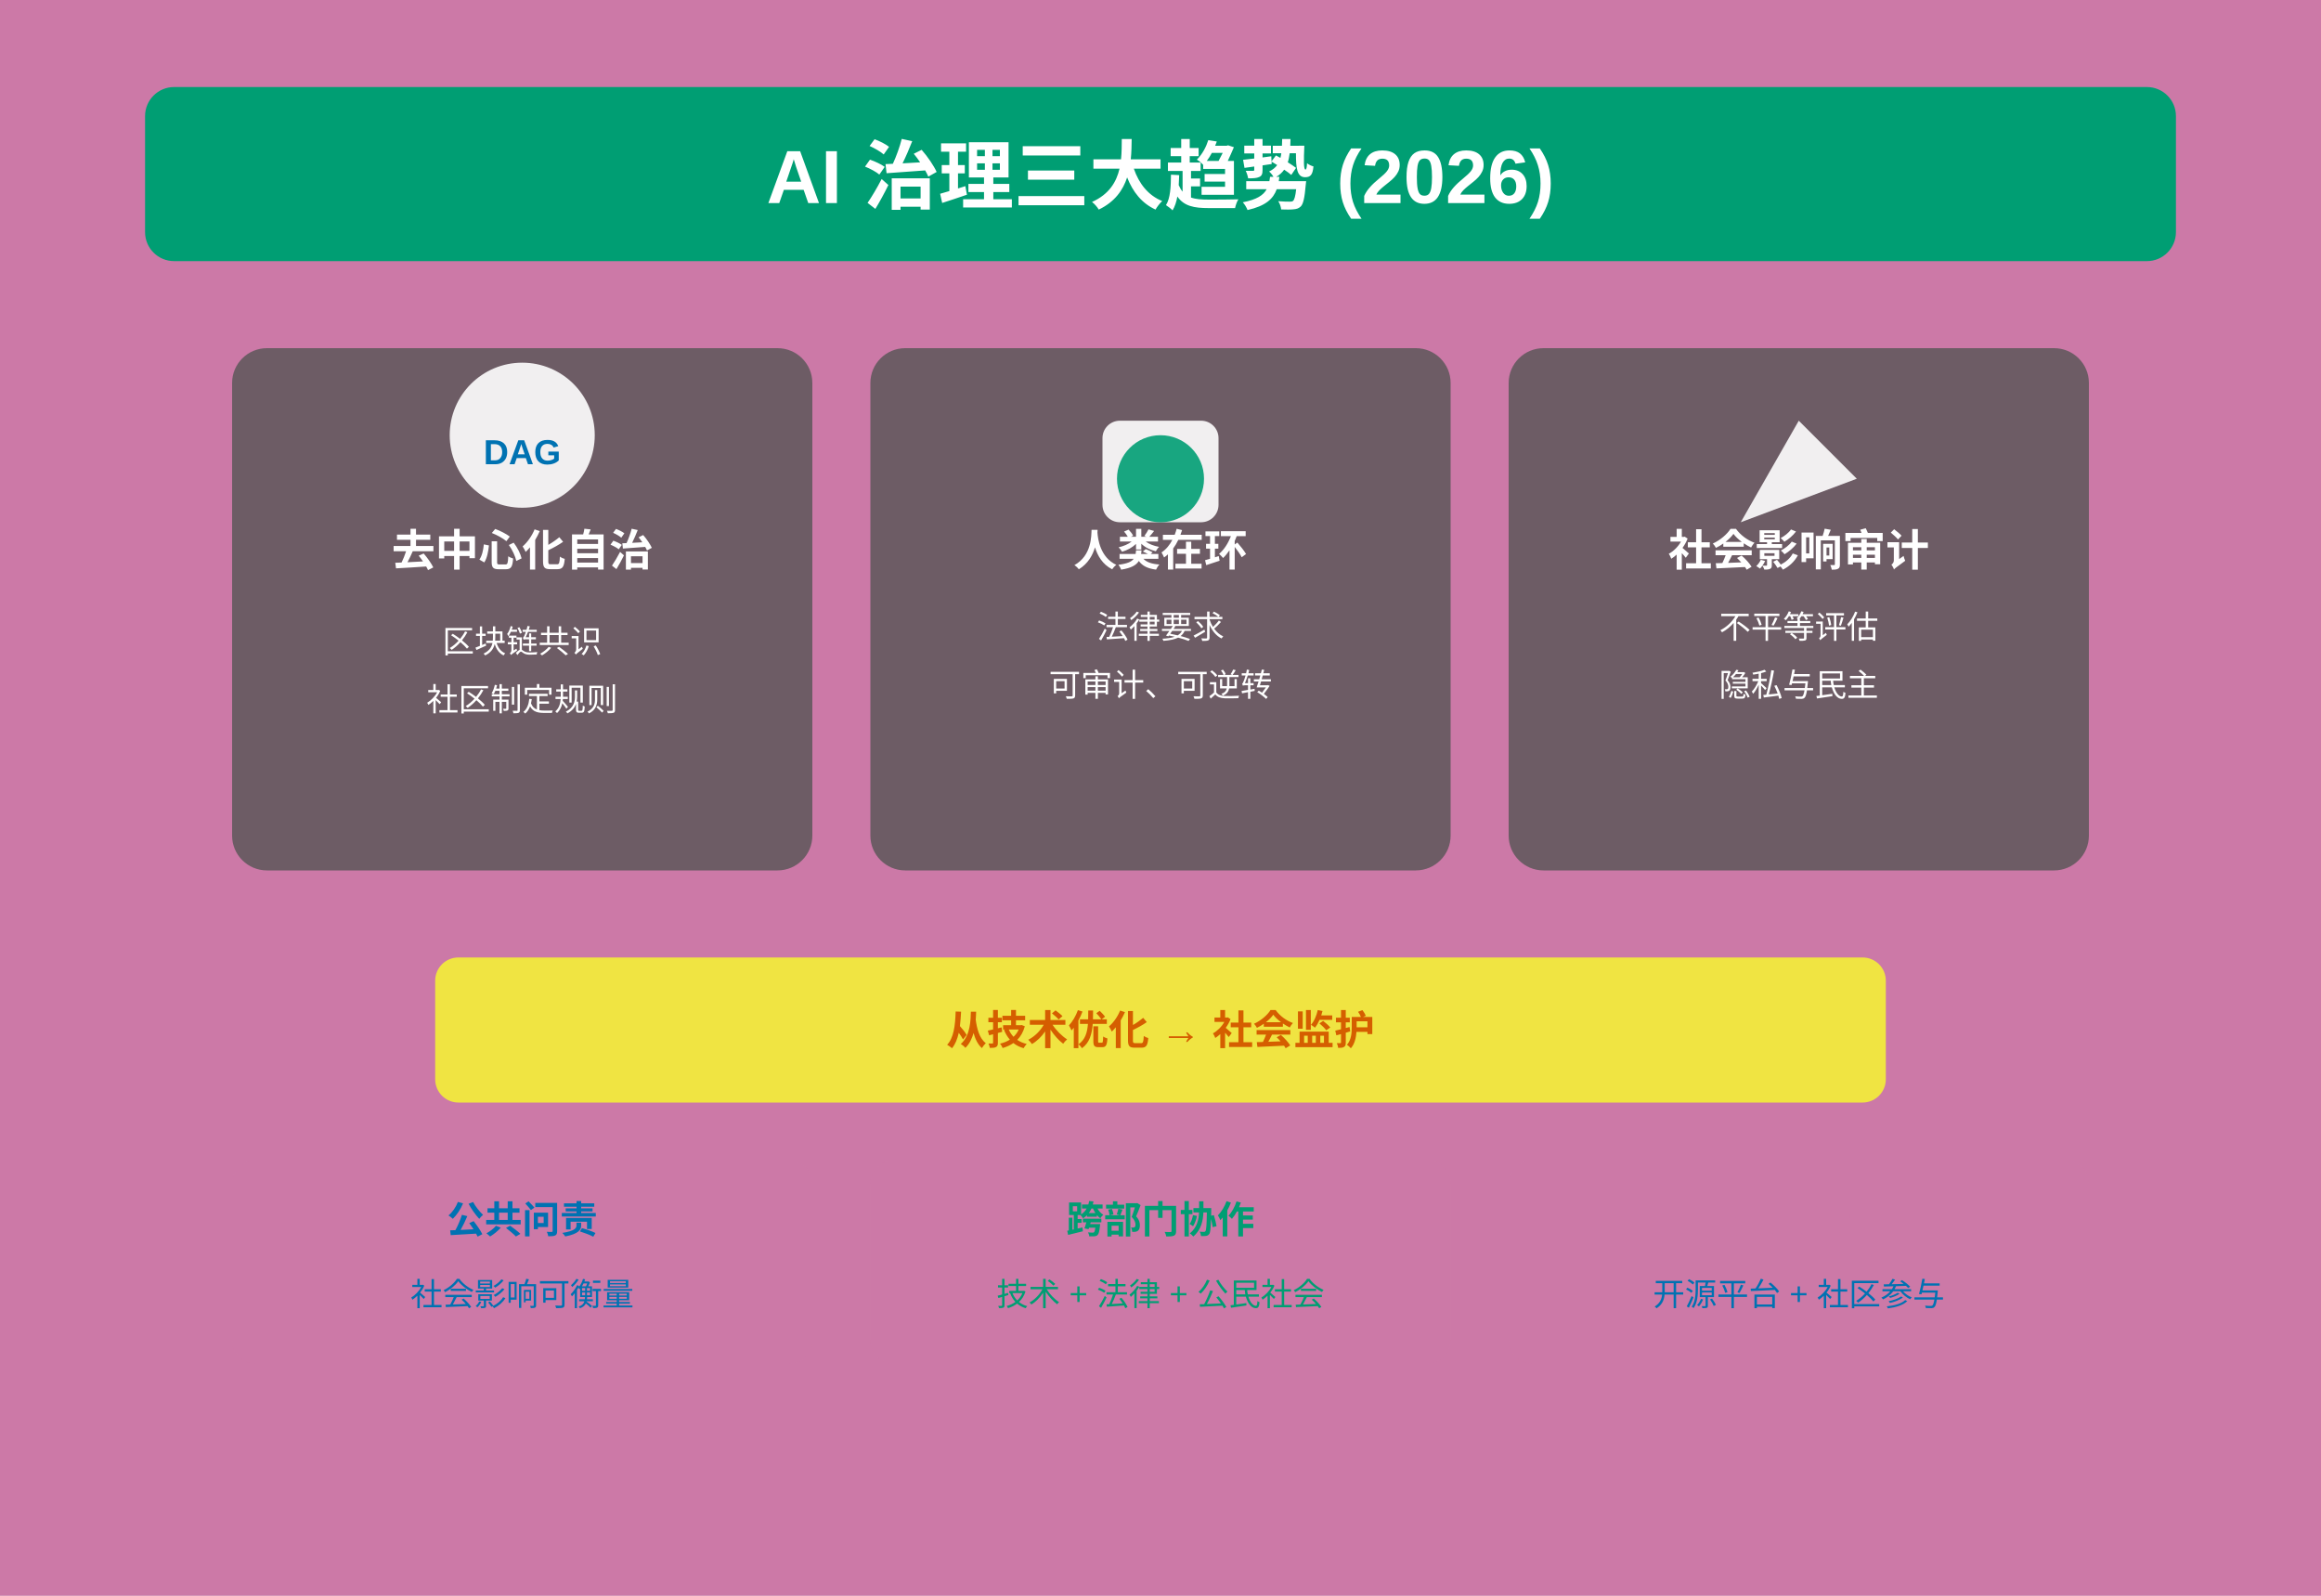
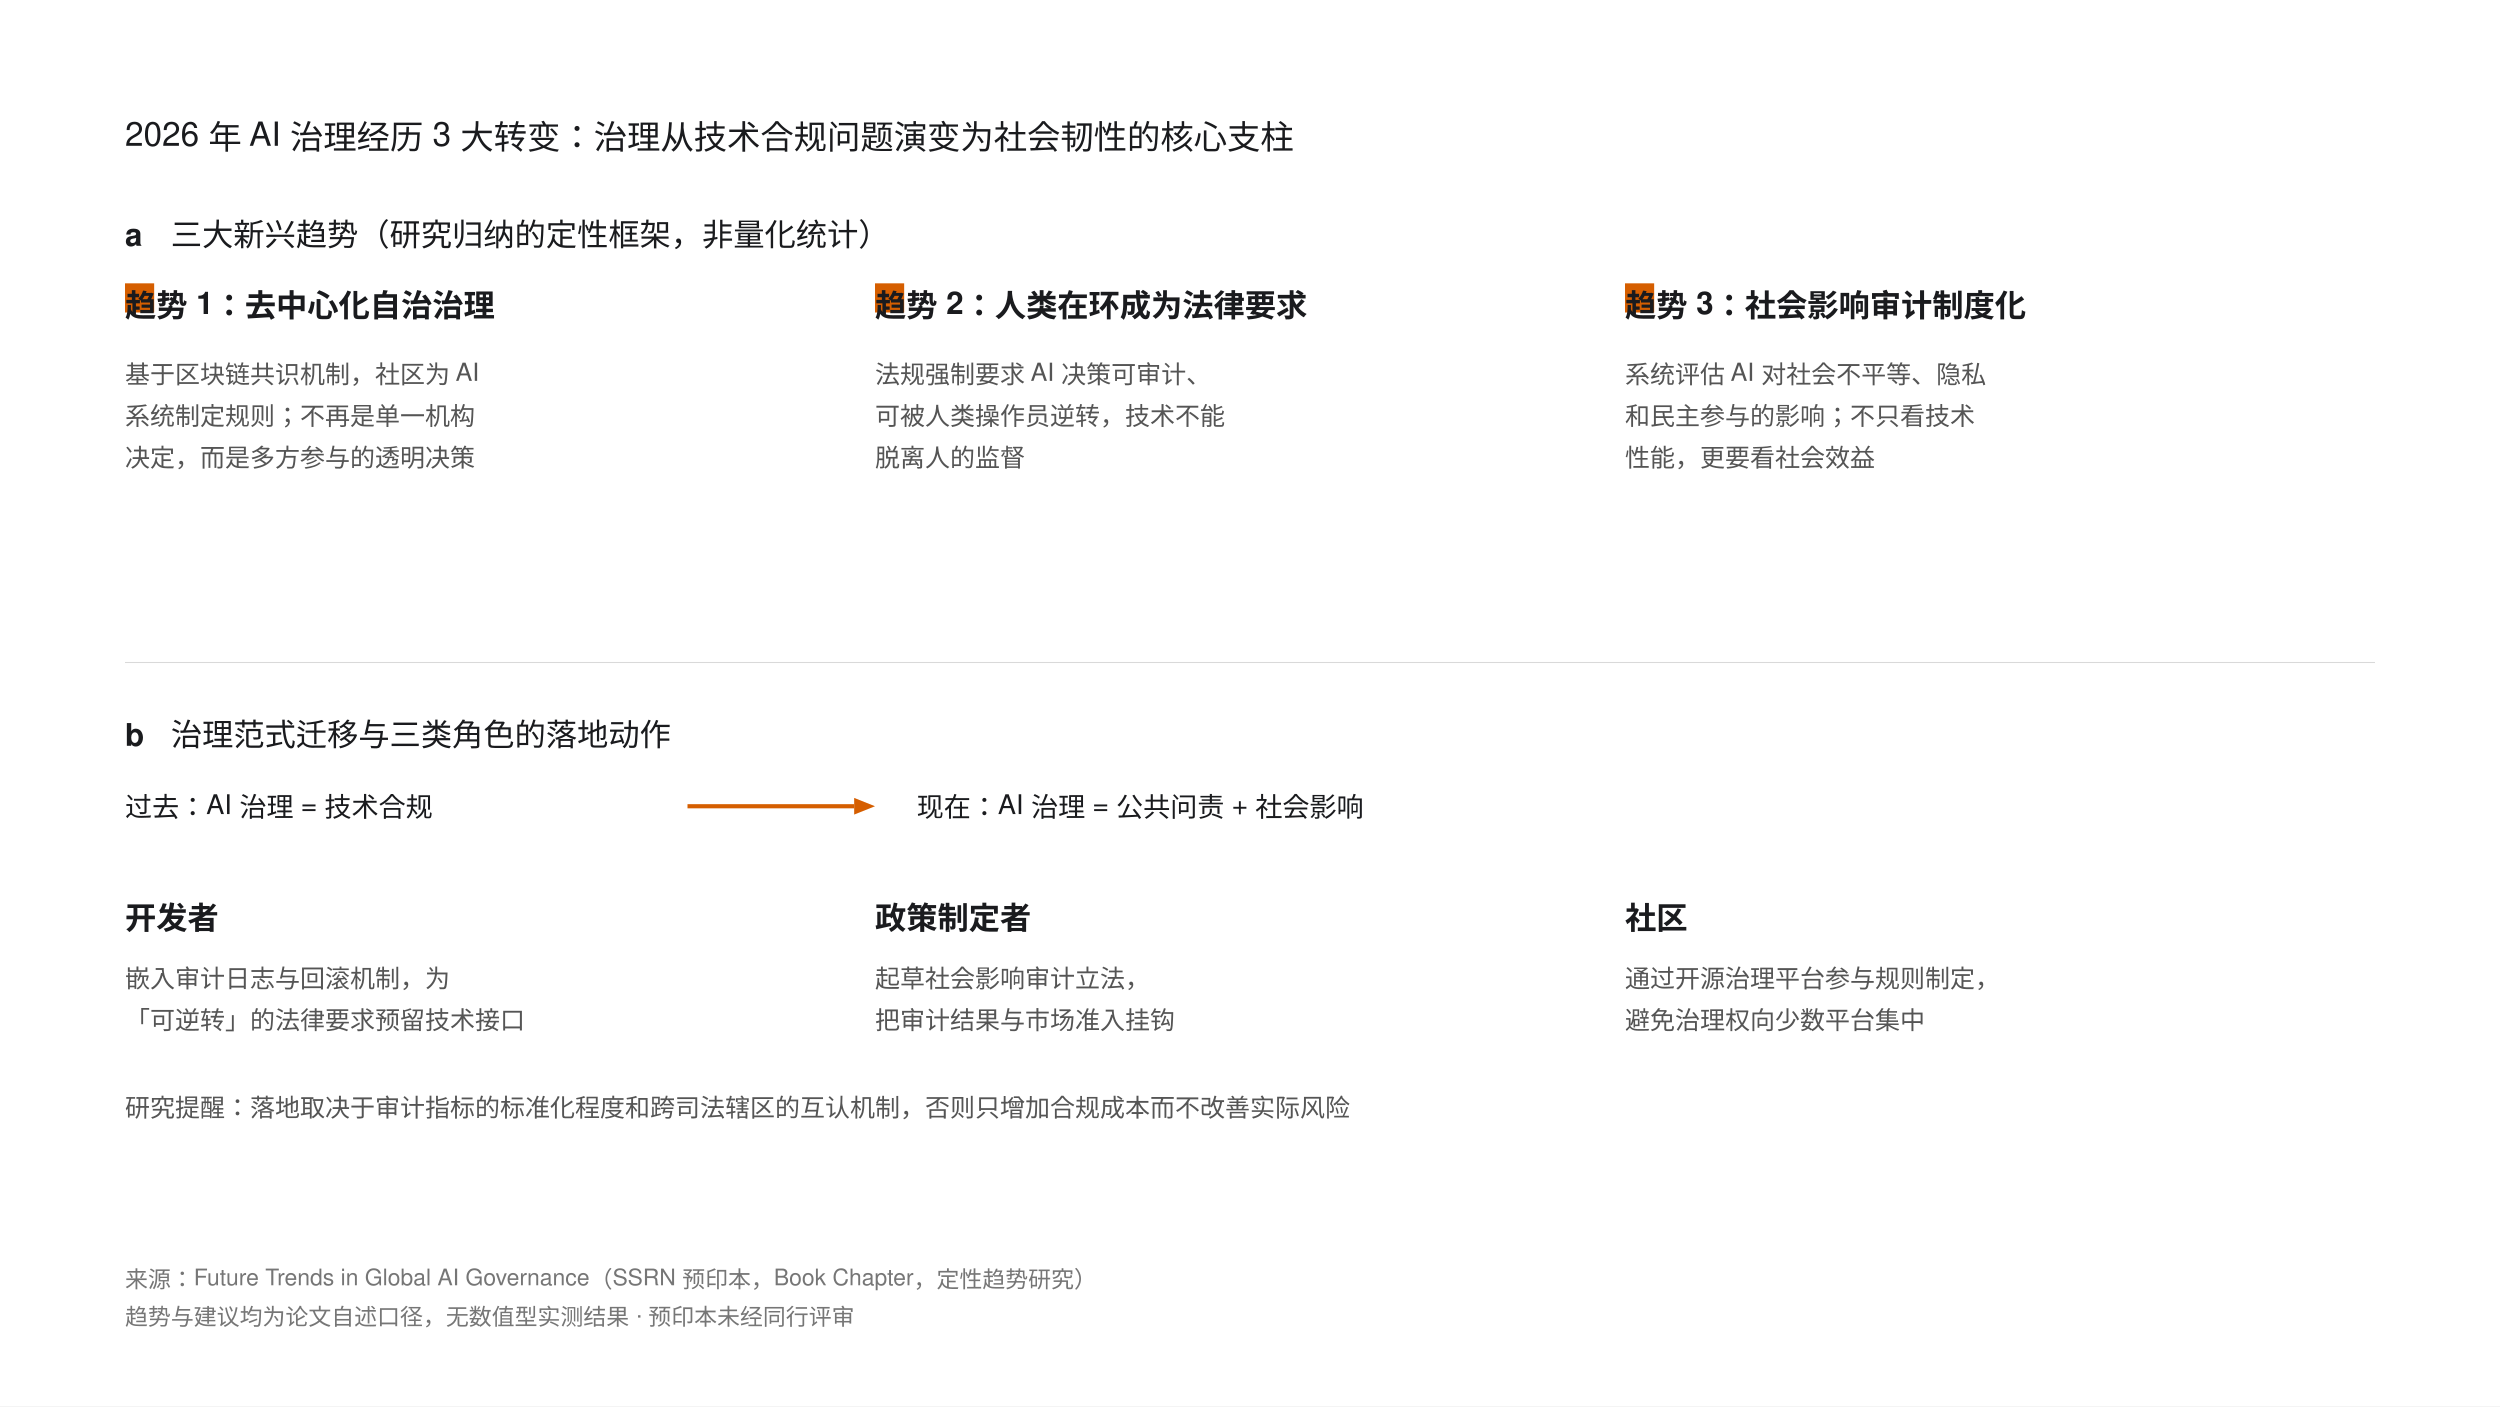
- <svg xmlns="http://www.w3.org/2000/svg" viewBox="0 0 800 550">
-   <rect width="800" height="550" fill="#CC79A7" />
-   <rect x="50" y="30" width="700" height="60" rx="10" fill="#009E73" />
-   <text x="400" y="70" font-family="Arial, sans-serif" font-size="26" font-weight="bold" fill="white" text-anchor="middle">
-     AI 治理三大趋势 (2026)
-   </text>
-   <rect x="80" y="120" width="200" height="180" rx="12" fill="#555555" opacity="0.8" />
-   <circle cx="180" cy="150" r="25" fill="white" opacity="0.9" />
-   <text x="180" y="160" font-family="Arial, sans-serif" font-size="12" font-weight="bold" fill="#0072B2" text-anchor="middle">DAG</text>
-   <text x="180" y="195" font-family="Arial, sans-serif" font-size="15" font-weight="bold" fill="white" text-anchor="middle">去中心化自治</text>
-   <text x="180" y="225" font-family="Arial, sans-serif" font-size="11" fill="white" text-anchor="middle">区块链共识</text>
-   <text x="180" y="245" font-family="Arial, sans-serif" font-size="11" fill="white" text-anchor="middle">社区制定规则</text>
-   <rect x="300" y="120" width="200" height="180" rx="12" fill="#555555" opacity="0.8" />
-   <rect x="380" y="145" width="40" height="35" rx="6" fill="white" opacity="0.9" />
-   <circle cx="400" cy="165" r="15" fill="#009E73" opacity="0.9" />
-   <text x="400" y="195" font-family="Arial, sans-serif" font-size="15" font-weight="bold" fill="white" text-anchor="middle">人类在环</text>
-   <text x="400" y="220" font-family="Arial, sans-serif" font-size="11" fill="white" text-anchor="middle">法律要求</text>
-   <text x="400" y="240" font-family="Arial, sans-serif" font-size="11" fill="white" text-anchor="middle">可审计、可逆转</text>
-   <rect x="520" y="120" width="200" height="180" rx="12" fill="#555555" opacity="0.8" />
-   <path d="M 620 145 L 640 165 L 600 180 Z" fill="white" opacity="0.9" />
-   <text x="620" y="195" font-family="Arial, sans-serif" font-size="15" font-weight="bold" fill="white" text-anchor="middle">社会影响审计</text>
-   <text x="620" y="220" font-family="Arial, sans-serif" font-size="11" fill="white" text-anchor="middle">不平等评估</text>
-   <text x="620" y="240" font-family="Arial, sans-serif" font-size="11" fill="white" text-anchor="middle">隐私与民主</text>
-   <rect x="150" y="330" width="500" height="50" rx="8" fill="#F0E442" />
-   <text x="400" y="360" font-family="Arial, sans-serif" font-size="14" font-weight="bold" fill="#D55E00" text-anchor="middle">
-     从技术优化 → 社会监护
-   </text>
-   <rect x="80" y="400" width="200" height="70" rx="8" fill="#CC79A7" opacity="0.8" />
-   <text x="180" y="425" font-family="Arial, sans-serif" font-size="13" font-weight="bold" fill="#0072B2" text-anchor="middle">公共问责</text>
-   <text x="180" y="450" font-family="Arial, sans-serif" font-size="11" fill="#0072B2" text-anchor="middle">社会影响可衡量</text>
-   <rect x="300" y="400" width="200" height="70" rx="8" fill="#CC79A7" opacity="0.8" />
-   <text x="400" y="425" font-family="Arial, sans-serif" font-size="13" font-weight="bold" fill="#009E73" text-anchor="middle">跨部门协作</text>
-   <text x="400" y="450" font-family="Arial, sans-serif" font-size="11" fill="#009E73" text-anchor="middle">技术 + 法律 + 公民社会</text>
-   <rect x="520" y="400" width="200" height="70" rx="8" fill="#CC79A7" opacity="0.8" />
-   <text x="620" y="425" font-family="Arial, sans-serif" font-size="13" font-weight="bold" fill="#CC79A7" text-anchor="middle">透明治理</text>
-   <text x="620" y="450" font-family="Arial, sans-serif" font-size="11" fill="#0072B2" text-anchor="middle">开源平台 + 社区参与</text>
+ <svg xmlns="http://www.w3.org/2000/svg" width="1200" height="675" viewBox="0 0 1200 675" font-family="'Helvetica Neue',Helvetica,Arial,'PingFang SC',sans-serif">
+   <rect width="1200" height="675" fill="#FFFFFF" />
+   <text x="60" y="70" font-size="16" fill="#1A1B1E">2026 年 AI 治理经历 3 大转变：治理从技术合规问题演变为社会韧性的核心支柱</text>
+   <text x="60" y="118" font-size="15" font-weight="bold" fill="#1A1B1E">a</text>
+   <text x="82" y="118" font-size="15" fill="#1A1B1E">三大新兴趋势（研究归纳的定性框架，非量化统计）</text>
+   <g fill="#D55E00">
+     <rect x="60" y="136" width="14" height="14" />
+     <rect x="420" y="136" width="14" height="14" />
+     <rect x="780" y="136" width="14" height="14" />
+   </g>
+   <g font-size="15" font-weight="bold" fill="#1A1B1E">
+     <text x="60" y="152">趋势 1：去中心化自治治理</text>
+     <text x="420" y="152">趋势 2：人类在环成为法律要求</text>
+     <text x="780" y="152">趋势 3：社会影响审计制度化</text>
+   </g>
+   <g font-size="12" fill="#555">
+     <text x="60" y="184">基于区块链共识机制，社区为 AI</text>
+     <text x="60" y="204">系统制定规则；不再是单一机构</text>
+     <text x="60" y="224">决定，而是多方参与的透明决策</text>
+     <text x="420" y="184">法规强制要求 AI 决策可审计、</text>
+     <text x="420" y="204">可被人类操作员逆转，技术不能</text>
+     <text x="420" y="224">脱离人的监督</text>
+     <text x="780" y="184">系统评估 AI 对社会不平等、隐私</text>
+     <text x="780" y="204">和民主参与的影响；不只看技术</text>
+     <text x="780" y="224">性能，更要看社会效益</text>
+   </g>
+   <line x1="60" y1="318" x2="1140" y2="318" stroke="#D9D9D9" stroke-width="0.5" />
+   <text x="60" y="358" font-size="15" font-weight="bold" fill="#1A1B1E">b</text>
+   <text x="82" y="358" font-size="15" fill="#1A1B1E">治理范式迁移与三类角色的落地动作</text>
+   <text x="60" y="392" font-size="13" fill="#1A1B1E">过去：AI 治理 = 技术合规</text>
+   <line x1="330" y1="387" x2="410" y2="387" stroke="#D55E00" stroke-width="2" />
+   <polygon points="410,383 420,387 410,391" fill="#D55E00" />
+   <text x="440" y="392" font-size="13" fill="#1A1B1E">现在：AI 治理 = 公共问责 + 社会影响</text>
+   <g font-size="15" font-weight="bold" fill="#1A1B1E">
+     <text x="60" y="446">开发者</text>
+     <text x="420" y="446">政策制定者</text>
+     <text x="780" y="446">社区</text>
+   </g>
+   <g font-size="12" fill="#555">
+     <text x="60" y="474">嵌入审计日志与回滚机制，为</text>
+     <text x="60" y="494">「可逆转」的法律要求预留技术接口</text>
+     <text x="420" y="474">起草社会影响审计立法，</text>
+     <text x="420" y="494">把审计结果与市场准入挂钩</text>
+     <text x="780" y="474">通过开源治理平台参与规则制定，</text>
+     <text x="780" y="494">避免治理权向少数平台集中</text>
+   </g>
+   <text x="60" y="536" font-size="12" fill="#555">研究提醒：落地取决于审计指标的标准化程度和跨司法辖区的互认机制，否则只增加合规成本而不改善实际风险</text>
+   <text x="60" y="618" font-size="11" fill="#767676">来源：Future Trends in Global AI Governance（SSRN 预印本，Book Chapter，定性趋势研究）</text>
+   <text x="60" y="636" font-size="11" fill="#767676">趋势与建议均为论文自述口径，无数值型实测结果 · 预印本未经同行评审</text>
</svg>
